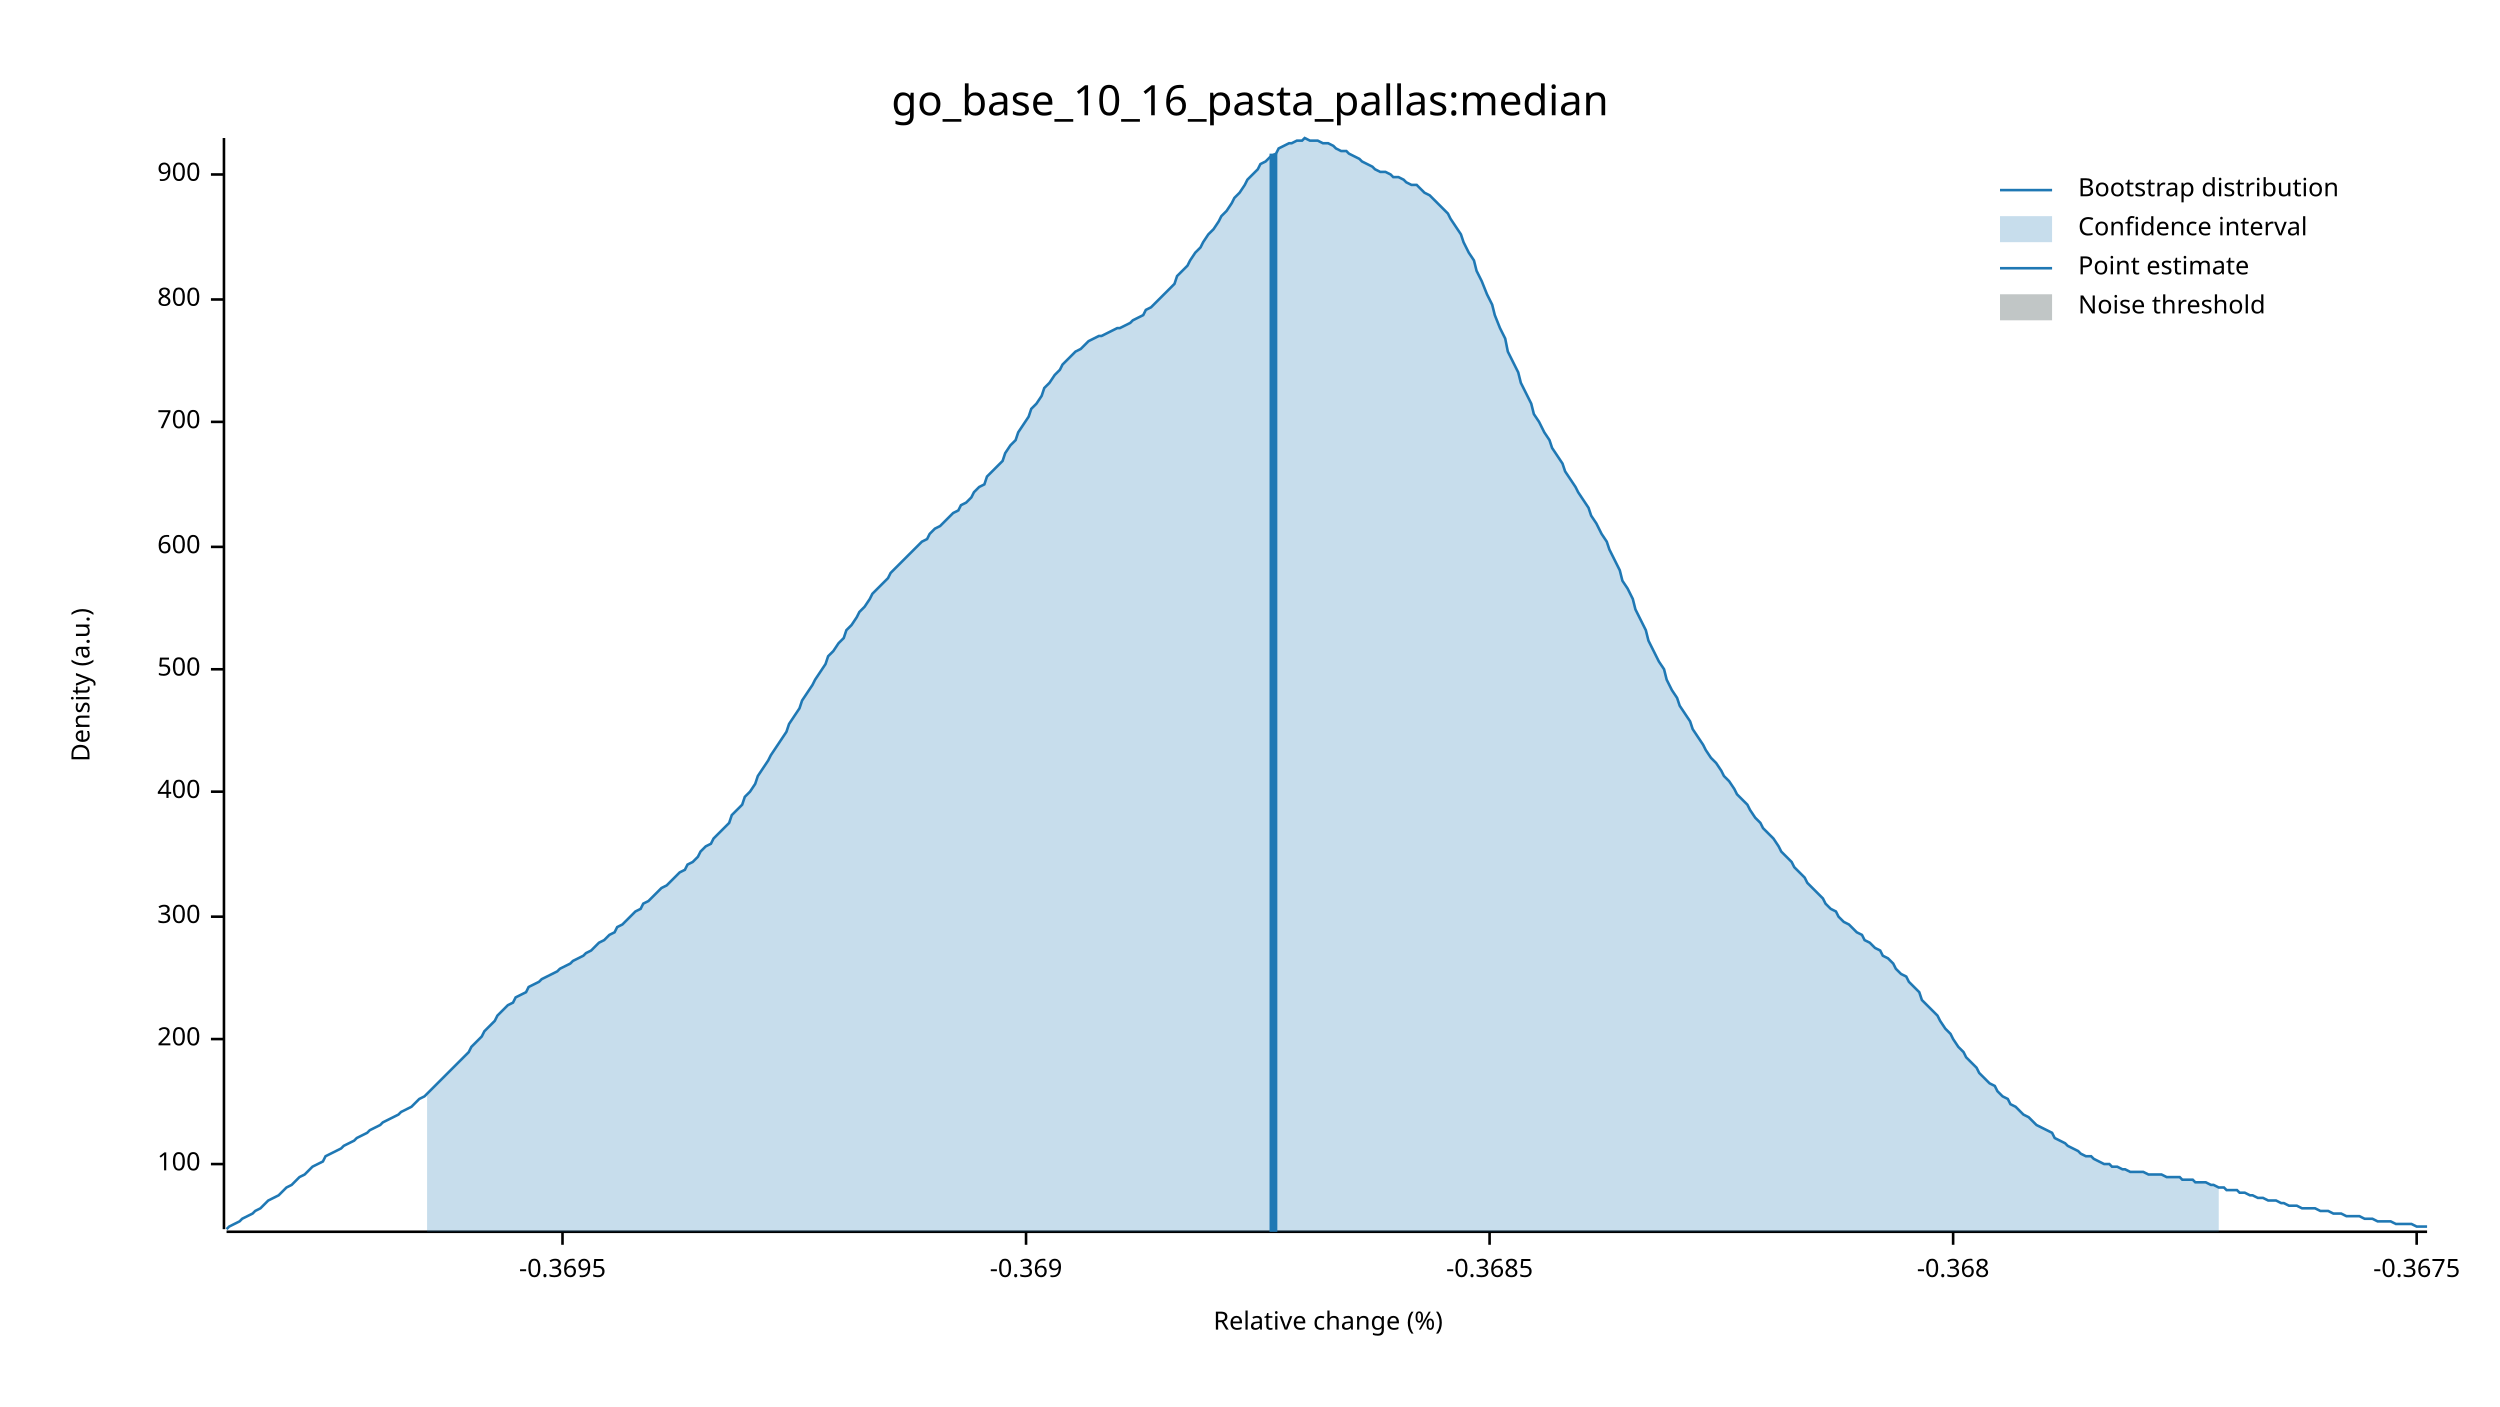
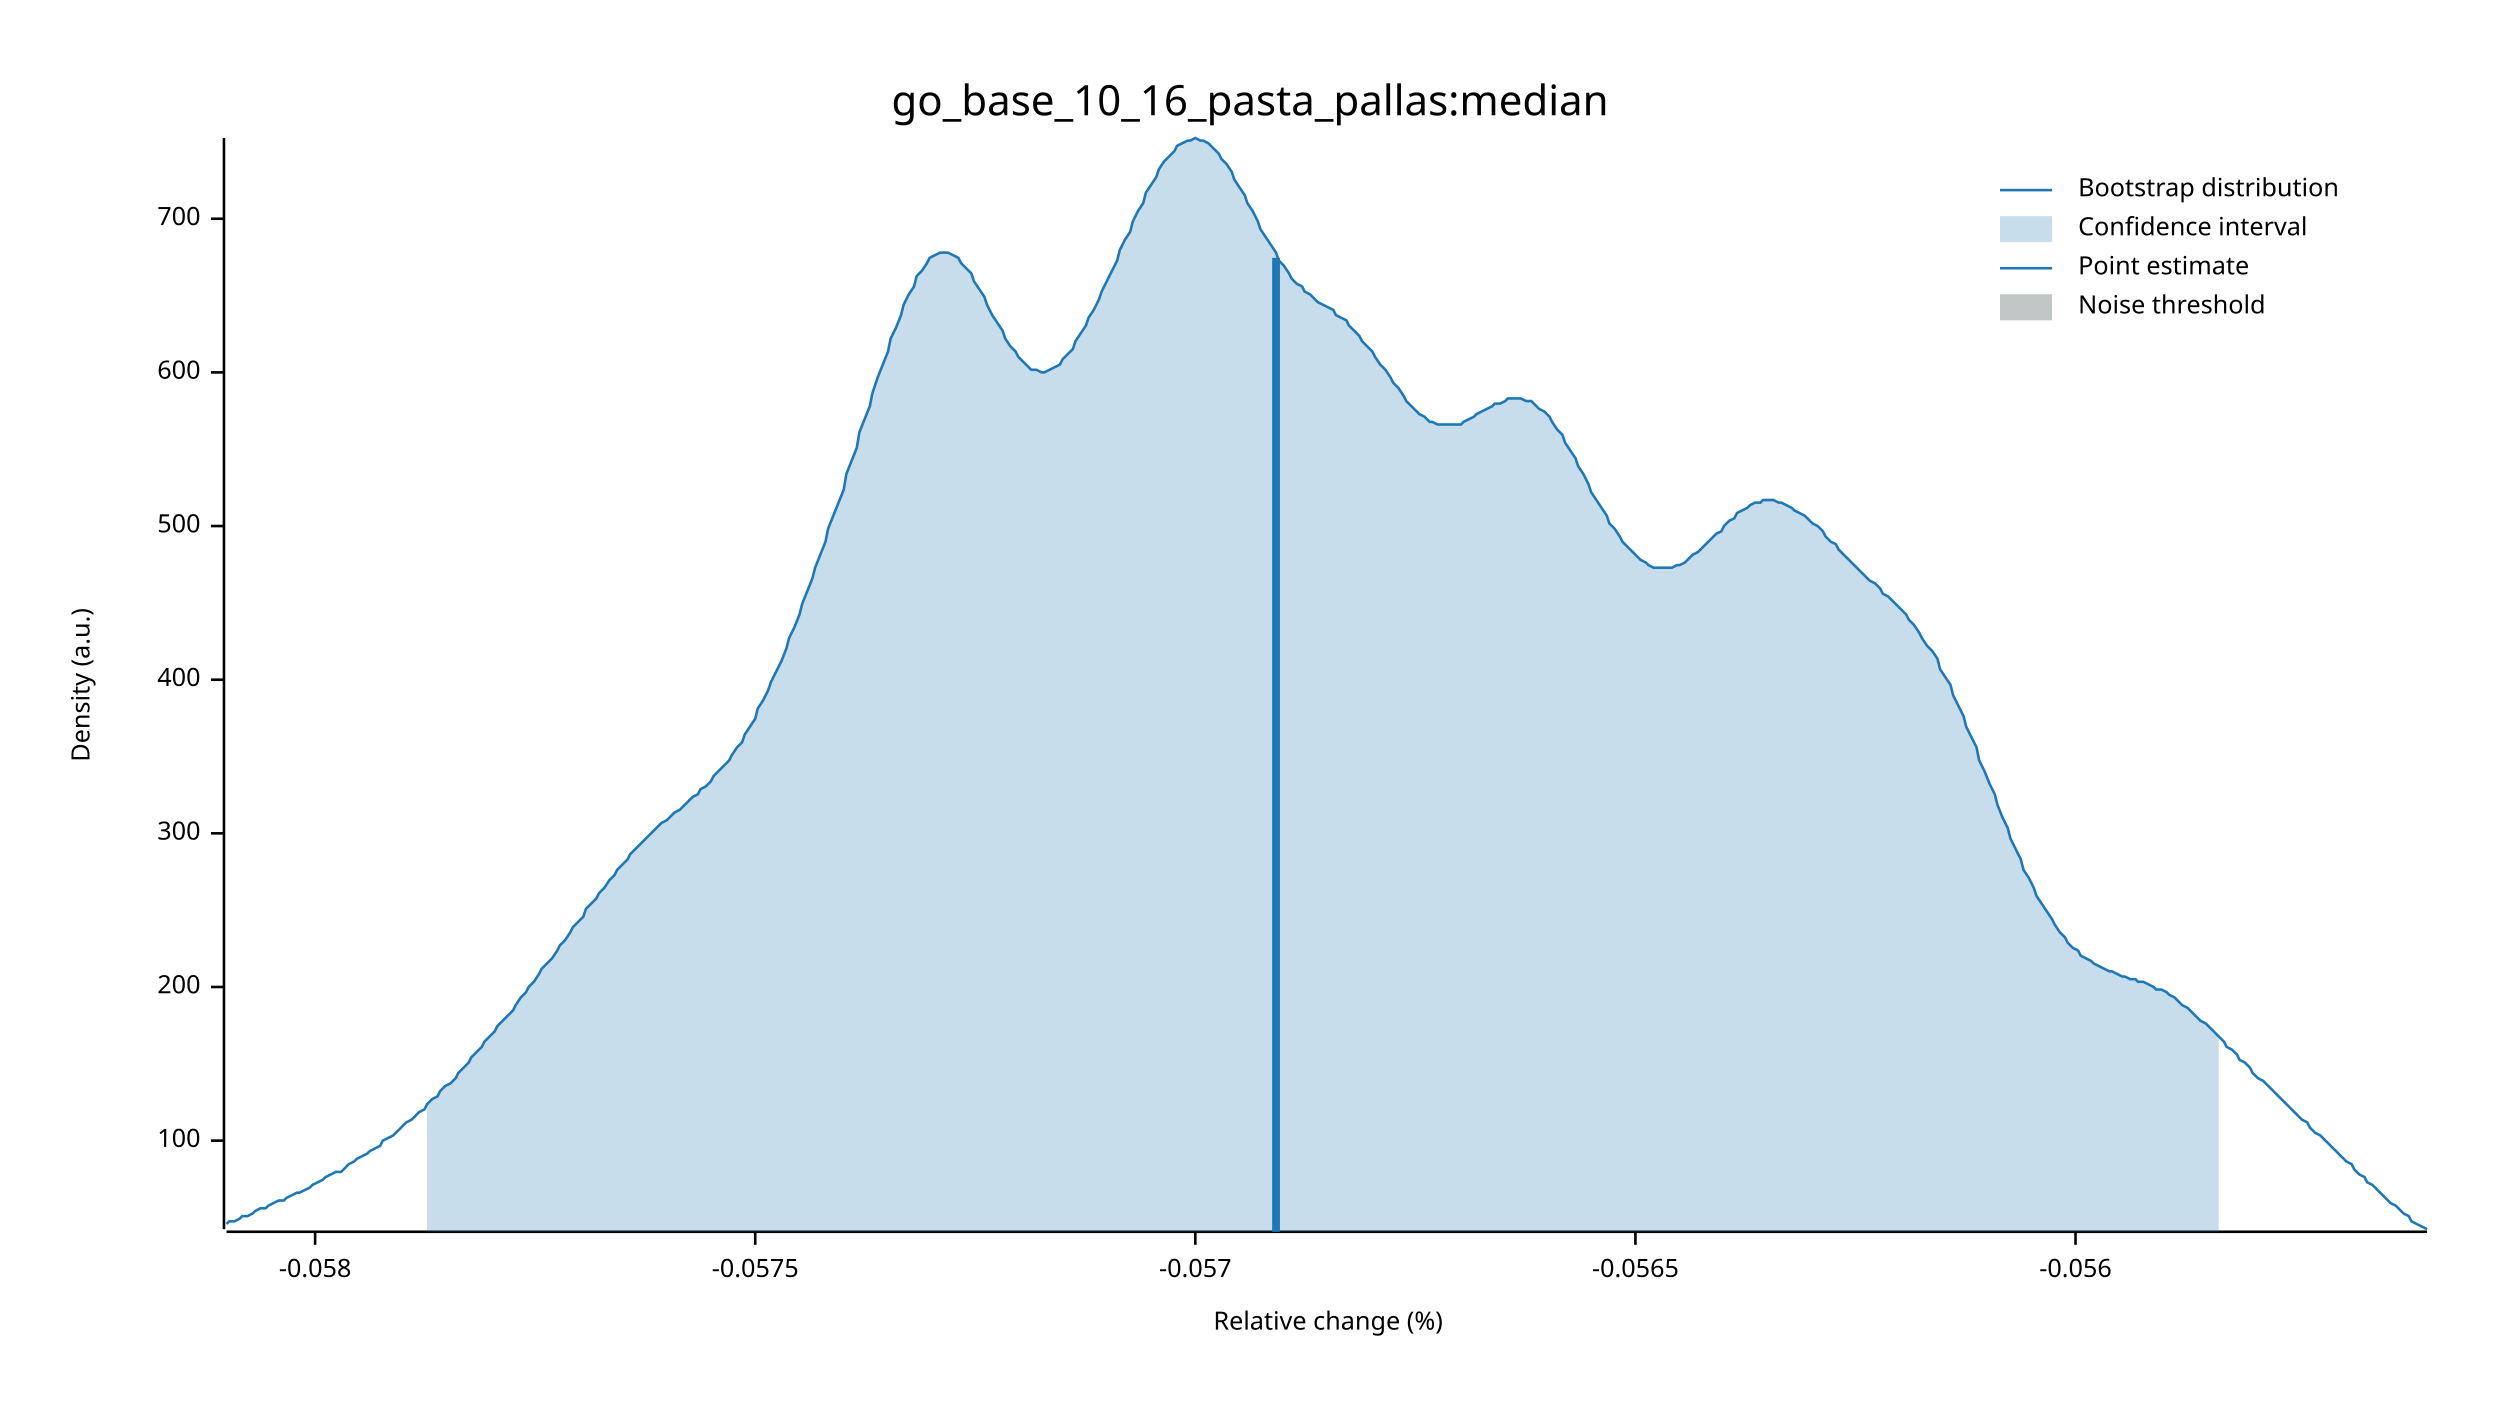
<svg xmlns="http://www.w3.org/2000/svg" width="960" height="540" viewBox="0 0 960 540">
  <text x="480" y="32" dy="0.76em" text-anchor="middle" font-family="sans-serif" font-size="16.129" opacity="1" fill="#000000">
go_base_10_16_pasta_pallas:median
</text>
  <text x="27" y="263" dy="0.76em" text-anchor="middle" font-family="sans-serif" font-size="9.677" opacity="1" fill="#000000" transform="rotate(270, 27, 263)">
Density (a.u.)
</text>
  <text x="510" y="513" dy="-0.5ex" text-anchor="middle" font-family="sans-serif" font-size="9.677" opacity="1" fill="#000000">
Relative change (%)
</text>
  <polyline fill="none" opacity="1" stroke="#000000" stroke-width="1" points="86,53 86,472 " />
-   <text x="77" y="447" dy="0.5ex" text-anchor="end" font-family="sans-serif" font-size="9.677" opacity="1" fill="#000000">
+   <text x="77" y="438" dy="0.5ex" text-anchor="end" font-family="sans-serif" font-size="9.677" opacity="1" fill="#000000">
100
</text>
-   <polyline fill="none" opacity="1" stroke="#000000" stroke-width="1" points="81,447 86,447 " />
-   <text x="77" y="399" dy="0.5ex" text-anchor="end" font-family="sans-serif" font-size="9.677" opacity="1" fill="#000000">
+   <polyline fill="none" opacity="1" stroke="#000000" stroke-width="1" points="81,438 86,438 " />
+   <text x="77" y="379" dy="0.5ex" text-anchor="end" font-family="sans-serif" font-size="9.677" opacity="1" fill="#000000">
200
</text>
-   <polyline fill="none" opacity="1" stroke="#000000" stroke-width="1" points="81,399 86,399 " />
-   <text x="77" y="352" dy="0.5ex" text-anchor="end" font-family="sans-serif" font-size="9.677" opacity="1" fill="#000000">
+   <polyline fill="none" opacity="1" stroke="#000000" stroke-width="1" points="81,379 86,379 " />
+   <text x="77" y="320" dy="0.5ex" text-anchor="end" font-family="sans-serif" font-size="9.677" opacity="1" fill="#000000">
300
</text>
-   <polyline fill="none" opacity="1" stroke="#000000" stroke-width="1" points="81,352 86,352 " />
-   <text x="77" y="304" dy="0.5ex" text-anchor="end" font-family="sans-serif" font-size="9.677" opacity="1" fill="#000000">
+   <polyline fill="none" opacity="1" stroke="#000000" stroke-width="1" points="81,320 86,320 " />
+   <text x="77" y="261" dy="0.5ex" text-anchor="end" font-family="sans-serif" font-size="9.677" opacity="1" fill="#000000">
400
</text>
-   <polyline fill="none" opacity="1" stroke="#000000" stroke-width="1" points="81,304 86,304 " />
-   <text x="77" y="257" dy="0.5ex" text-anchor="end" font-family="sans-serif" font-size="9.677" opacity="1" fill="#000000">
+   <polyline fill="none" opacity="1" stroke="#000000" stroke-width="1" points="81,261 86,261 " />
+   <text x="77" y="202" dy="0.5ex" text-anchor="end" font-family="sans-serif" font-size="9.677" opacity="1" fill="#000000">
500
</text>
-   <polyline fill="none" opacity="1" stroke="#000000" stroke-width="1" points="81,257 86,257 " />
-   <text x="77" y="210" dy="0.5ex" text-anchor="end" font-family="sans-serif" font-size="9.677" opacity="1" fill="#000000">
+   <polyline fill="none" opacity="1" stroke="#000000" stroke-width="1" points="81,202 86,202 " />
+   <text x="77" y="143" dy="0.5ex" text-anchor="end" font-family="sans-serif" font-size="9.677" opacity="1" fill="#000000">
600
</text>
-   <polyline fill="none" opacity="1" stroke="#000000" stroke-width="1" points="81,210 86,210 " />
-   <text x="77" y="162" dy="0.5ex" text-anchor="end" font-family="sans-serif" font-size="9.677" opacity="1" fill="#000000">
+   <polyline fill="none" opacity="1" stroke="#000000" stroke-width="1" points="81,143 86,143 " />
+   <text x="77" y="84" dy="0.5ex" text-anchor="end" font-family="sans-serif" font-size="9.677" opacity="1" fill="#000000">
700
</text>
-   <polyline fill="none" opacity="1" stroke="#000000" stroke-width="1" points="81,162 86,162 " />
-   <text x="77" y="115" dy="0.5ex" text-anchor="end" font-family="sans-serif" font-size="9.677" opacity="1" fill="#000000">
- 800
+   <polyline fill="none" opacity="1" stroke="#000000" stroke-width="1" points="81,84 86,84 " />
+   <polyline fill="none" opacity="1" stroke="#000000" stroke-width="1" points="87,473 932,473 " />
+   <text x="121" y="483" dy="0.76em" text-anchor="middle" font-family="sans-serif" font-size="9.677" opacity="1" fill="#000000">
+ -0.058
</text>
-   <polyline fill="none" opacity="1" stroke="#000000" stroke-width="1" points="81,115 86,115 " />
-   <text x="77" y="67" dy="0.5ex" text-anchor="end" font-family="sans-serif" font-size="9.677" opacity="1" fill="#000000">
- 900
+   <polyline fill="none" opacity="1" stroke="#000000" stroke-width="1" points="121,473 121,478 " />
+   <text x="290" y="483" dy="0.76em" text-anchor="middle" font-family="sans-serif" font-size="9.677" opacity="1" fill="#000000">
+ -0.0575
</text>
-   <polyline fill="none" opacity="1" stroke="#000000" stroke-width="1" points="81,67 86,67 " />
-   <polyline fill="none" opacity="1" stroke="#000000" stroke-width="1" points="87,473 932,473 " />
-   <text x="216" y="483" dy="0.76em" text-anchor="middle" font-family="sans-serif" font-size="9.677" opacity="1" fill="#000000">
- -0.3695
+   <polyline fill="none" opacity="1" stroke="#000000" stroke-width="1" points="290,473 290,478 " />
+   <text x="459" y="483" dy="0.76em" text-anchor="middle" font-family="sans-serif" font-size="9.677" opacity="1" fill="#000000">
+ -0.057
</text>
-   <polyline fill="none" opacity="1" stroke="#000000" stroke-width="1" points="216,473 216,478 " />
-   <text x="394" y="483" dy="0.76em" text-anchor="middle" font-family="sans-serif" font-size="9.677" opacity="1" fill="#000000">
- -0.369
+   <polyline fill="none" opacity="1" stroke="#000000" stroke-width="1" points="459,473 459,478 " />
+   <text x="628" y="483" dy="0.76em" text-anchor="middle" font-family="sans-serif" font-size="9.677" opacity="1" fill="#000000">
+ -0.0565
</text>
-   <polyline fill="none" opacity="1" stroke="#000000" stroke-width="1" points="394,473 394,478 " />
-   <text x="572" y="483" dy="0.76em" text-anchor="middle" font-family="sans-serif" font-size="9.677" opacity="1" fill="#000000">
- -0.3685
+   <polyline fill="none" opacity="1" stroke="#000000" stroke-width="1" points="628,473 628,478 " />
+   <text x="797" y="483" dy="0.76em" text-anchor="middle" font-family="sans-serif" font-size="9.677" opacity="1" fill="#000000">
+ -0.056
</text>
-   <polyline fill="none" opacity="1" stroke="#000000" stroke-width="1" points="572,473 572,478 " />
-   <text x="750" y="483" dy="0.76em" text-anchor="middle" font-family="sans-serif" font-size="9.677" opacity="1" fill="#000000">
- -0.368
- </text>
-   <polyline fill="none" opacity="1" stroke="#000000" stroke-width="1" points="750,473 750,478 " />
-   <text x="928" y="483" dy="0.76em" text-anchor="middle" font-family="sans-serif" font-size="9.677" opacity="1" fill="#000000">
- -0.3675
- </text>
-   <polyline fill="none" opacity="1" stroke="#000000" stroke-width="1" points="928,473 928,478 " />
-   <polyline fill="none" opacity="1" stroke="#1F78B4" stroke-width="1" points="87,472 88,471 90,470 92,469 93,468 95,467 97,466 98,465 100,464 102,462 103,461 105,460 107,459 109,457 110,456 112,455 114,453 115,452 117,451 119,449 120,448 122,447 124,446 125,444 127,443 129,442 131,441 132,440 134,439 136,438 137,437 139,436 141,435 142,434 144,433 146,432 147,431 149,430 151,429 153,428 154,427 156,426 158,425 159,424 161,422 163,421 164,420 166,418 168,416 169,415 171,413 173,411 175,409 176,408 178,406 180,404 181,402 183,400 185,398 186,396 188,394 190,392 191,390 193,388 195,386 197,385 198,383 200,382 202,381 203,379 205,378 207,377 208,376 210,375 212,374 214,373 215,372 217,371 219,370 220,369 222,368 224,367 225,366 227,365 229,363 230,362 232,361 234,359 236,358 237,356 239,355 241,353 242,352 244,350 246,349 247,347 249,346 251,344 252,343 254,341 256,340 258,338 259,337 261,335 263,334 264,332 266,331 268,329 269,327 271,325 273,324 274,322 276,320 278,318 280,316 281,313 283,311 285,309 286,306 288,304 290,301 291,298 293,295 295,292 296,290 298,287 300,284 302,281 303,278 305,275 307,272 308,269 310,266 312,263 313,261 315,258 317,255 318,252 320,250 322,247 324,245 325,242 327,240 329,237 330,235 332,233 334,230 335,228 337,226 339,224 341,222 342,220 344,218 346,216 347,215 349,213 351,211 352,210 354,208 356,207 357,205 359,203 361,202 363,200 364,199 366,197 368,196 369,194 371,193 373,191 374,189 376,187 378,186 379,183 381,181 383,179 385,177 386,174 388,171 390,169 391,166 393,163 395,160 396,157 398,155 400,152 401,149 403,147 405,144 407,142 408,140 410,138 412,136 413,135 415,134 417,132 418,131 420,130 422,129 423,129 425,128 427,127 429,126 430,126 432,125 434,124 435,123 437,122 439,121 440,119 442,118 444,116 445,115 447,113 449,111 451,109 452,106 454,104 456,102 457,100 459,97 461,95 462,93 464,90 466,88 468,85 469,83 471,81 473,78 474,76 476,74 478,71 479,69 481,67 483,65 484,63 486,62 488,60 490,59 491,57 493,56 495,55 496,55 498,54 500,54 501,53 503,54 505,54 506,54 508,55 510,55 512,56 513,57 515,58 517,58 518,59 520,60 522,61 523,62 525,63 527,64 528,65 530,66 532,66 534,67 535,68 537,68 539,69 540,70 542,71 544,71 545,72 547,74 549,75 550,76 552,78 554,80 556,82 557,84 559,87 561,90 562,93 564,97 566,100 567,104 569,108 571,113 573,117 574,121 576,126 578,130 579,135 581,139 583,143 584,147 586,151 588,155 589,159 591,162 593,166 595,169 596,172 598,175 600,178 601,181 603,184 605,187 606,189 608,192 610,195 611,198 613,201 615,205 617,208 618,211 620,215 622,219 623,223 625,226 627,230 628,234 630,238 632,242 633,246 635,250 637,254 639,257 640,261 642,265 644,268 645,271 647,274 649,277 650,280 652,283 654,286 655,288 657,291 659,293 661,296 662,298 664,300 666,303 667,305 669,307 671,309 672,311 674,314 676,316 677,318 679,320 681,322 683,325 684,327 686,329 688,331 689,333 691,335 693,337 694,339 696,341 698,343 700,345 701,347 703,349 705,350 706,352 708,354 710,355 711,356 713,358 715,359 716,361 718,362 720,364 722,365 723,367 725,368 727,370 728,372 730,374 732,375 733,377 735,379 737,381 738,384 740,386 742,388 744,390 745,392 747,395 749,397 750,399 752,402 754,404 755,406 757,408 759,410 760,412 762,414 764,416 766,417 767,419 769,421 771,422 772,424 774,425 776,427 777,428 779,429 781,431 782,432 784,433 786,434 788,435 789,437 791,438 793,439 794,440 796,441 798,442 799,443 801,444 803,444 804,445 806,446 808,447 810,447 811,448 813,448 815,449 816,449 818,450 820,450 821,450 823,450 825,451 827,451 828,451 830,451 832,452 833,452 835,452 837,452 838,453 840,453 842,453 843,454 845,454 847,454 849,455 850,455 852,456 854,456 855,457 857,457 859,457 860,458 862,458 864,459 865,459 867,460 869,460 871,461 872,461 874,461 876,462 877,462 879,463 881,463 882,463 884,464 886,464 887,464 889,464 891,465 893,465 894,465 896,466 898,466 899,466 901,467 903,467 904,467 906,467 908,468 909,468 911,468 913,469 915,469 916,469 918,469 920,470 921,470 923,470 925,470 926,470 928,471 930,471 932,471 " />
-   <polygon opacity="0.25" fill="#1F78B4" points="164,420 166,418 168,416 169,415 171,413 173,411 175,409 176,408 178,406 180,404 181,402 183,400 185,398 186,396 188,394 190,392 191,390 193,388 195,386 197,385 198,383 200,382 202,381 203,379 205,378 207,377 208,376 210,375 212,374 214,373 215,372 217,371 219,370 220,369 222,368 224,367 225,366 227,365 229,363 230,362 232,361 234,359 236,358 237,356 239,355 241,353 242,352 244,350 246,349 247,347 249,346 251,344 252,343 254,341 256,340 258,338 259,337 261,335 263,334 264,332 266,331 268,329 269,327 271,325 273,324 274,322 276,320 278,318 280,316 281,313 283,311 285,309 286,306 288,304 290,301 291,298 293,295 295,292 296,290 298,287 300,284 302,281 303,278 305,275 307,272 308,269 310,266 312,263 313,261 315,258 317,255 318,252 320,250 322,247 324,245 325,242 327,240 329,237 330,235 332,233 334,230 335,228 337,226 339,224 341,222 342,220 344,218 346,216 347,215 349,213 351,211 352,210 354,208 356,207 357,205 359,203 361,202 363,200 364,199 366,197 368,196 369,194 371,193 373,191 374,189 376,187 378,186 379,183 381,181 383,179 385,177 386,174 388,171 390,169 391,166 393,163 395,160 396,157 398,155 400,152 401,149 403,147 405,144 407,142 408,140 410,138 412,136 413,135 415,134 417,132 418,131 420,130 422,129 423,129 425,128 427,127 429,126 430,126 432,125 434,124 435,123 437,122 439,121 440,119 442,118 444,116 445,115 447,113 449,111 451,109 452,106 454,104 456,102 457,100 459,97 461,95 462,93 464,90 466,88 468,85 469,83 471,81 473,78 474,76 476,74 478,71 479,69 481,67 483,65 484,63 486,62 488,60 490,59 491,57 493,56 495,55 496,55 498,54 500,54 501,53 503,54 505,54 506,54 508,55 510,55 512,56 513,57 515,58 517,58 518,59 520,60 522,61 523,62 525,63 527,64 528,65 530,66 532,66 534,67 535,68 537,68 539,69 540,70 542,71 544,71 545,72 547,74 549,75 550,76 552,78 554,80 556,82 557,84 559,87 561,90 562,93 564,97 566,100 567,104 569,108 571,113 573,117 574,121 576,126 578,130 579,135 581,139 583,143 584,147 586,151 588,155 589,159 591,162 593,166 595,169 596,172 598,175 600,178 601,181 603,184 605,187 606,189 608,192 610,195 611,198 613,201 615,205 617,208 618,211 620,215 622,219 623,223 625,226 627,230 628,234 630,238 632,242 633,246 635,250 637,254 639,257 640,261 642,265 644,268 645,271 647,274 649,277 650,280 652,283 654,286 655,288 657,291 659,293 661,296 662,298 664,300 666,303 667,305 669,307 671,309 672,311 674,314 676,316 677,318 679,320 681,322 683,325 684,327 686,329 688,331 689,333 691,335 693,337 694,339 696,341 698,343 700,345 701,347 703,349 705,350 706,352 708,354 710,355 711,356 713,358 715,359 716,361 718,362 720,364 722,365 723,367 725,368 727,370 728,372 730,374 732,375 733,377 735,379 737,381 738,384 740,386 742,388 744,390 745,392 747,395 749,397 750,399 752,402 754,404 755,406 757,408 759,410 760,412 762,414 764,416 766,417 767,419 769,421 771,422 772,424 774,425 776,427 777,428 779,429 781,431 782,432 784,433 786,434 788,435 789,437 791,438 793,439 794,440 796,441 798,442 799,443 801,444 803,444 804,445 806,446 808,447 810,447 811,448 813,448 815,449 816,449 818,450 820,450 821,450 823,450 825,451 827,451 828,451 830,451 832,452 833,452 835,452 837,452 838,453 840,453 842,453 843,454 845,454 847,454 849,455 850,455 852,456 852,473 164,473 " />
-   <polyline fill="none" opacity="1" stroke="#1F78B4" stroke-width="3" points="489,473 489,59 " />
+   <polyline fill="none" opacity="1" stroke="#000000" stroke-width="1" points="797,473 797,478 " />
+   <polyline fill="none" opacity="1" stroke="#1F78B4" stroke-width="1" points="87,470 88,469 90,469 92,468 93,467 95,467 97,466 98,465 100,464 102,464 103,463 105,462 107,461 109,461 110,460 112,459 114,458 115,458 117,457 119,456 120,455 122,454 124,453 125,452 127,451 129,450 131,450 132,449 134,447 136,446 137,445 139,444 141,443 142,442 144,441 146,440 147,438 149,437 151,436 153,434 154,433 156,431 158,430 159,429 161,427 163,426 164,424 166,422 168,421 169,419 171,417 173,416 175,414 176,412 178,410 180,408 181,406 183,404 185,402 186,400 188,398 190,396 191,394 193,392 195,390 197,388 198,386 200,383 202,381 203,379 205,377 207,374 208,372 210,370 212,368 214,365 215,363 217,361 219,358 220,356 222,354 224,352 225,349 227,347 229,345 230,343 232,341 234,338 236,336 237,334 239,332 241,330 242,328 244,326 246,324 247,323 249,321 251,319 252,318 254,316 256,315 258,313 259,312 261,311 263,309 264,308 266,306 268,305 269,303 271,302 273,300 274,298 276,296 278,294 280,292 281,290 283,287 285,285 286,282 288,279 290,276 291,272 293,269 295,265 296,262 298,258 300,254 302,249 303,245 305,241 307,236 308,232 310,227 312,222 313,218 315,213 317,208 318,203 320,198 322,193 324,188 325,182 327,177 329,172 330,166 332,161 334,156 335,151 337,145 339,140 341,135 342,130 344,126 346,121 347,117 349,113 351,110 352,106 354,104 356,101 357,99 359,98 361,97 363,97 364,97 366,98 368,99 369,101 371,103 373,105 374,108 376,111 378,114 379,117 381,121 383,124 385,127 386,130 388,133 390,135 391,137 393,139 395,141 396,142 398,142 400,143 401,143 403,142 405,141 407,140 408,138 410,136 412,134 413,131 415,128 417,125 418,122 420,119 422,115 423,112 425,108 427,104 429,100 430,96 432,92 434,89 435,85 437,81 439,78 440,74 442,71 444,68 445,65 447,62 449,60 451,58 452,56 454,55 456,54 457,54 459,53 461,54 462,54 464,55 466,57 468,59 469,61 471,63 473,66 474,69 476,72 478,75 479,78 481,81 483,85 484,88 486,91 488,94 490,97 491,100 493,102 495,105 496,107 498,109 500,110 501,112 503,113 505,115 506,116 508,117 510,118 512,119 513,121 515,122 517,123 518,125 520,127 522,129 523,131 525,133 527,135 528,137 530,140 532,142 534,145 535,147 537,149 539,152 540,154 542,156 544,158 545,159 547,160 549,162 550,162 552,163 554,163 556,163 557,163 559,163 561,163 562,162 564,161 566,160 567,159 569,158 571,157 573,156 574,155 576,155 578,154 579,153 581,153 583,153 584,153 586,154 588,154 589,155 591,157 593,158 595,160 596,162 598,165 600,167 601,170 603,173 605,176 606,179 608,182 610,186 611,189 613,192 615,195 617,198 618,201 620,203 622,206 623,208 625,210 627,212 628,213 630,215 632,216 633,217 635,218 637,218 639,218 640,218 642,218 644,217 645,217 647,216 649,214 650,213 652,212 654,210 655,209 657,207 659,205 661,204 662,202 664,200 666,199 667,197 669,196 671,195 672,194 674,193 676,193 677,192 679,192 681,192 683,193 684,193 686,194 688,195 689,196 691,197 693,198 694,199 696,201 698,202 700,204 701,206 703,208 705,209 706,211 708,213 710,215 711,216 713,218 715,220 716,221 718,223 720,224 722,226 723,228 725,229 727,231 728,232 730,234 732,236 733,238 735,240 737,243 738,245 740,248 742,250 744,253 745,257 747,260 749,263 750,267 752,271 754,275 755,279 757,283 759,287 760,292 762,296 764,301 766,305 767,309 769,314 771,318 772,322 774,326 776,330 777,334 779,337 781,341 782,344 784,347 786,350 788,353 789,355 791,358 793,360 794,362 796,364 798,365 799,367 801,368 803,369 804,370 806,371 808,372 810,373 811,373 813,374 815,375 816,375 818,376 820,376 821,377 823,377 825,378 827,379 828,380 830,380 832,381 833,382 835,383 837,385 838,386 840,387 842,389 843,390 845,392 847,393 849,395 850,396 852,398 854,400 855,402 857,403 859,405 860,407 862,408 864,410 865,412 867,414 869,415 871,417 872,418 874,420 876,422 877,423 879,425 881,427 882,428 884,430 886,431 887,433 889,435 891,436 893,438 894,439 896,441 898,443 899,444 901,446 903,447 904,449 906,451 908,452 909,454 911,455 913,457 915,459 916,460 918,462 920,463 921,464 923,466 925,467 926,469 928,470 930,471 932,472 " />
+   <polygon opacity="0.25" fill="#1F78B4" points="164,424 166,422 168,421 169,419 171,417 173,416 175,414 176,412 178,410 180,408 181,406 183,404 185,402 186,400 188,398 190,396 191,394 193,392 195,390 197,388 198,386 200,383 202,381 203,379 205,377 207,374 208,372 210,370 212,368 214,365 215,363 217,361 219,358 220,356 222,354 224,352 225,349 227,347 229,345 230,343 232,341 234,338 236,336 237,334 239,332 241,330 242,328 244,326 246,324 247,323 249,321 251,319 252,318 254,316 256,315 258,313 259,312 261,311 263,309 264,308 266,306 268,305 269,303 271,302 273,300 274,298 276,296 278,294 280,292 281,290 283,287 285,285 286,282 288,279 290,276 291,272 293,269 295,265 296,262 298,258 300,254 302,249 303,245 305,241 307,236 308,232 310,227 312,222 313,218 315,213 317,208 318,203 320,198 322,193 324,188 325,182 327,177 329,172 330,166 332,161 334,156 335,151 337,145 339,140 341,135 342,130 344,126 346,121 347,117 349,113 351,110 352,106 354,104 356,101 357,99 359,98 361,97 363,97 364,97 366,98 368,99 369,101 371,103 373,105 374,108 376,111 378,114 379,117 381,121 383,124 385,127 386,130 388,133 390,135 391,137 393,139 395,141 396,142 398,142 400,143 401,143 403,142 405,141 407,140 408,138 410,136 412,134 413,131 415,128 417,125 418,122 420,119 422,115 423,112 425,108 427,104 429,100 430,96 432,92 434,89 435,85 437,81 439,78 440,74 442,71 444,68 445,65 447,62 449,60 451,58 452,56 454,55 456,54 457,54 459,53 461,54 462,54 464,55 466,57 468,59 469,61 471,63 473,66 474,69 476,72 478,75 479,78 481,81 483,85 484,88 486,91 488,94 490,97 491,100 493,102 495,105 496,107 498,109 500,110 501,112 503,113 505,115 506,116 508,117 510,118 512,119 513,121 515,122 517,123 518,125 520,127 522,129 523,131 525,133 527,135 528,137 530,140 532,142 534,145 535,147 537,149 539,152 540,154 542,156 544,158 545,159 547,160 549,162 550,162 552,163 554,163 556,163 557,163 559,163 561,163 562,162 564,161 566,160 567,159 569,158 571,157 573,156 574,155 576,155 578,154 579,153 581,153 583,153 584,153 586,154 588,154 589,155 591,157 593,158 595,160 596,162 598,165 600,167 601,170 603,173 605,176 606,179 608,182 610,186 611,189 613,192 615,195 617,198 618,201 620,203 622,206 623,208 625,210 627,212 628,213 630,215 632,216 633,217 635,218 637,218 639,218 640,218 642,218 644,217 645,217 647,216 649,214 650,213 652,212 654,210 655,209 657,207 659,205 661,204 662,202 664,200 666,199 667,197 669,196 671,195 672,194 674,193 676,193 677,192 679,192 681,192 683,193 684,193 686,194 688,195 689,196 691,197 693,198 694,199 696,201 698,202 700,204 701,206 703,208 705,209 706,211 708,213 710,215 711,216 713,218 715,220 716,221 718,223 720,224 722,226 723,228 725,229 727,231 728,232 730,234 732,236 733,238 735,240 737,243 738,245 740,248 742,250 744,253 745,257 747,260 749,263 750,267 752,271 754,275 755,279 757,283 759,287 760,292 762,296 764,301 766,305 767,309 769,314 771,318 772,322 774,326 776,330 777,334 779,337 781,341 782,344 784,347 786,350 788,353 789,355 791,358 793,360 794,362 796,364 798,365 799,367 801,368 803,369 804,370 806,371 808,372 810,373 811,373 813,374 815,375 816,375 818,376 820,376 821,377 823,377 825,378 827,379 828,380 830,380 832,381 833,382 835,383 837,385 838,386 840,387 842,389 843,390 845,392 847,393 849,395 850,396 852,398 852,473 164,473 " />
+   <polyline fill="none" opacity="1" stroke="#1F78B4" stroke-width="3" points="490,473 490,99 " />
  <rect x="509" y="53" width="0" height="419" opacity="0.1" fill="#071A1C" stroke="none" />
  <text x="798" y="68" dy="0.76em" text-anchor="start" font-family="sans-serif" font-size="9.677" opacity="1" fill="#000000">
Bootstrap distribution
</text>
  <text x="798" y="83" dy="0.76em" text-anchor="start" font-family="sans-serif" font-size="9.677" opacity="1" fill="#000000">
Confidence interval
</text>
  <text x="798" y="98" dy="0.76em" text-anchor="start" font-family="sans-serif" font-size="9.677" opacity="1" fill="#000000">
Point estimate
</text>
  <text x="798" y="113" dy="0.76em" text-anchor="start" font-family="sans-serif" font-size="9.677" opacity="1" fill="#000000">
Noise threshold
</text>
  <polyline fill="none" opacity="1" stroke="#1F78B4" stroke-width="1" points="768,73 788,73 " />
  <rect x="768" y="83" width="20" height="10" opacity="0.25" fill="#1F78B4" stroke="none" />
  <polyline fill="none" opacity="1" stroke="#1F78B4" stroke-width="1" points="768,103 788,103 " />
  <rect x="768" y="113" width="20" height="10" opacity="0.25" fill="#071A1C" stroke="none" />
</svg>
